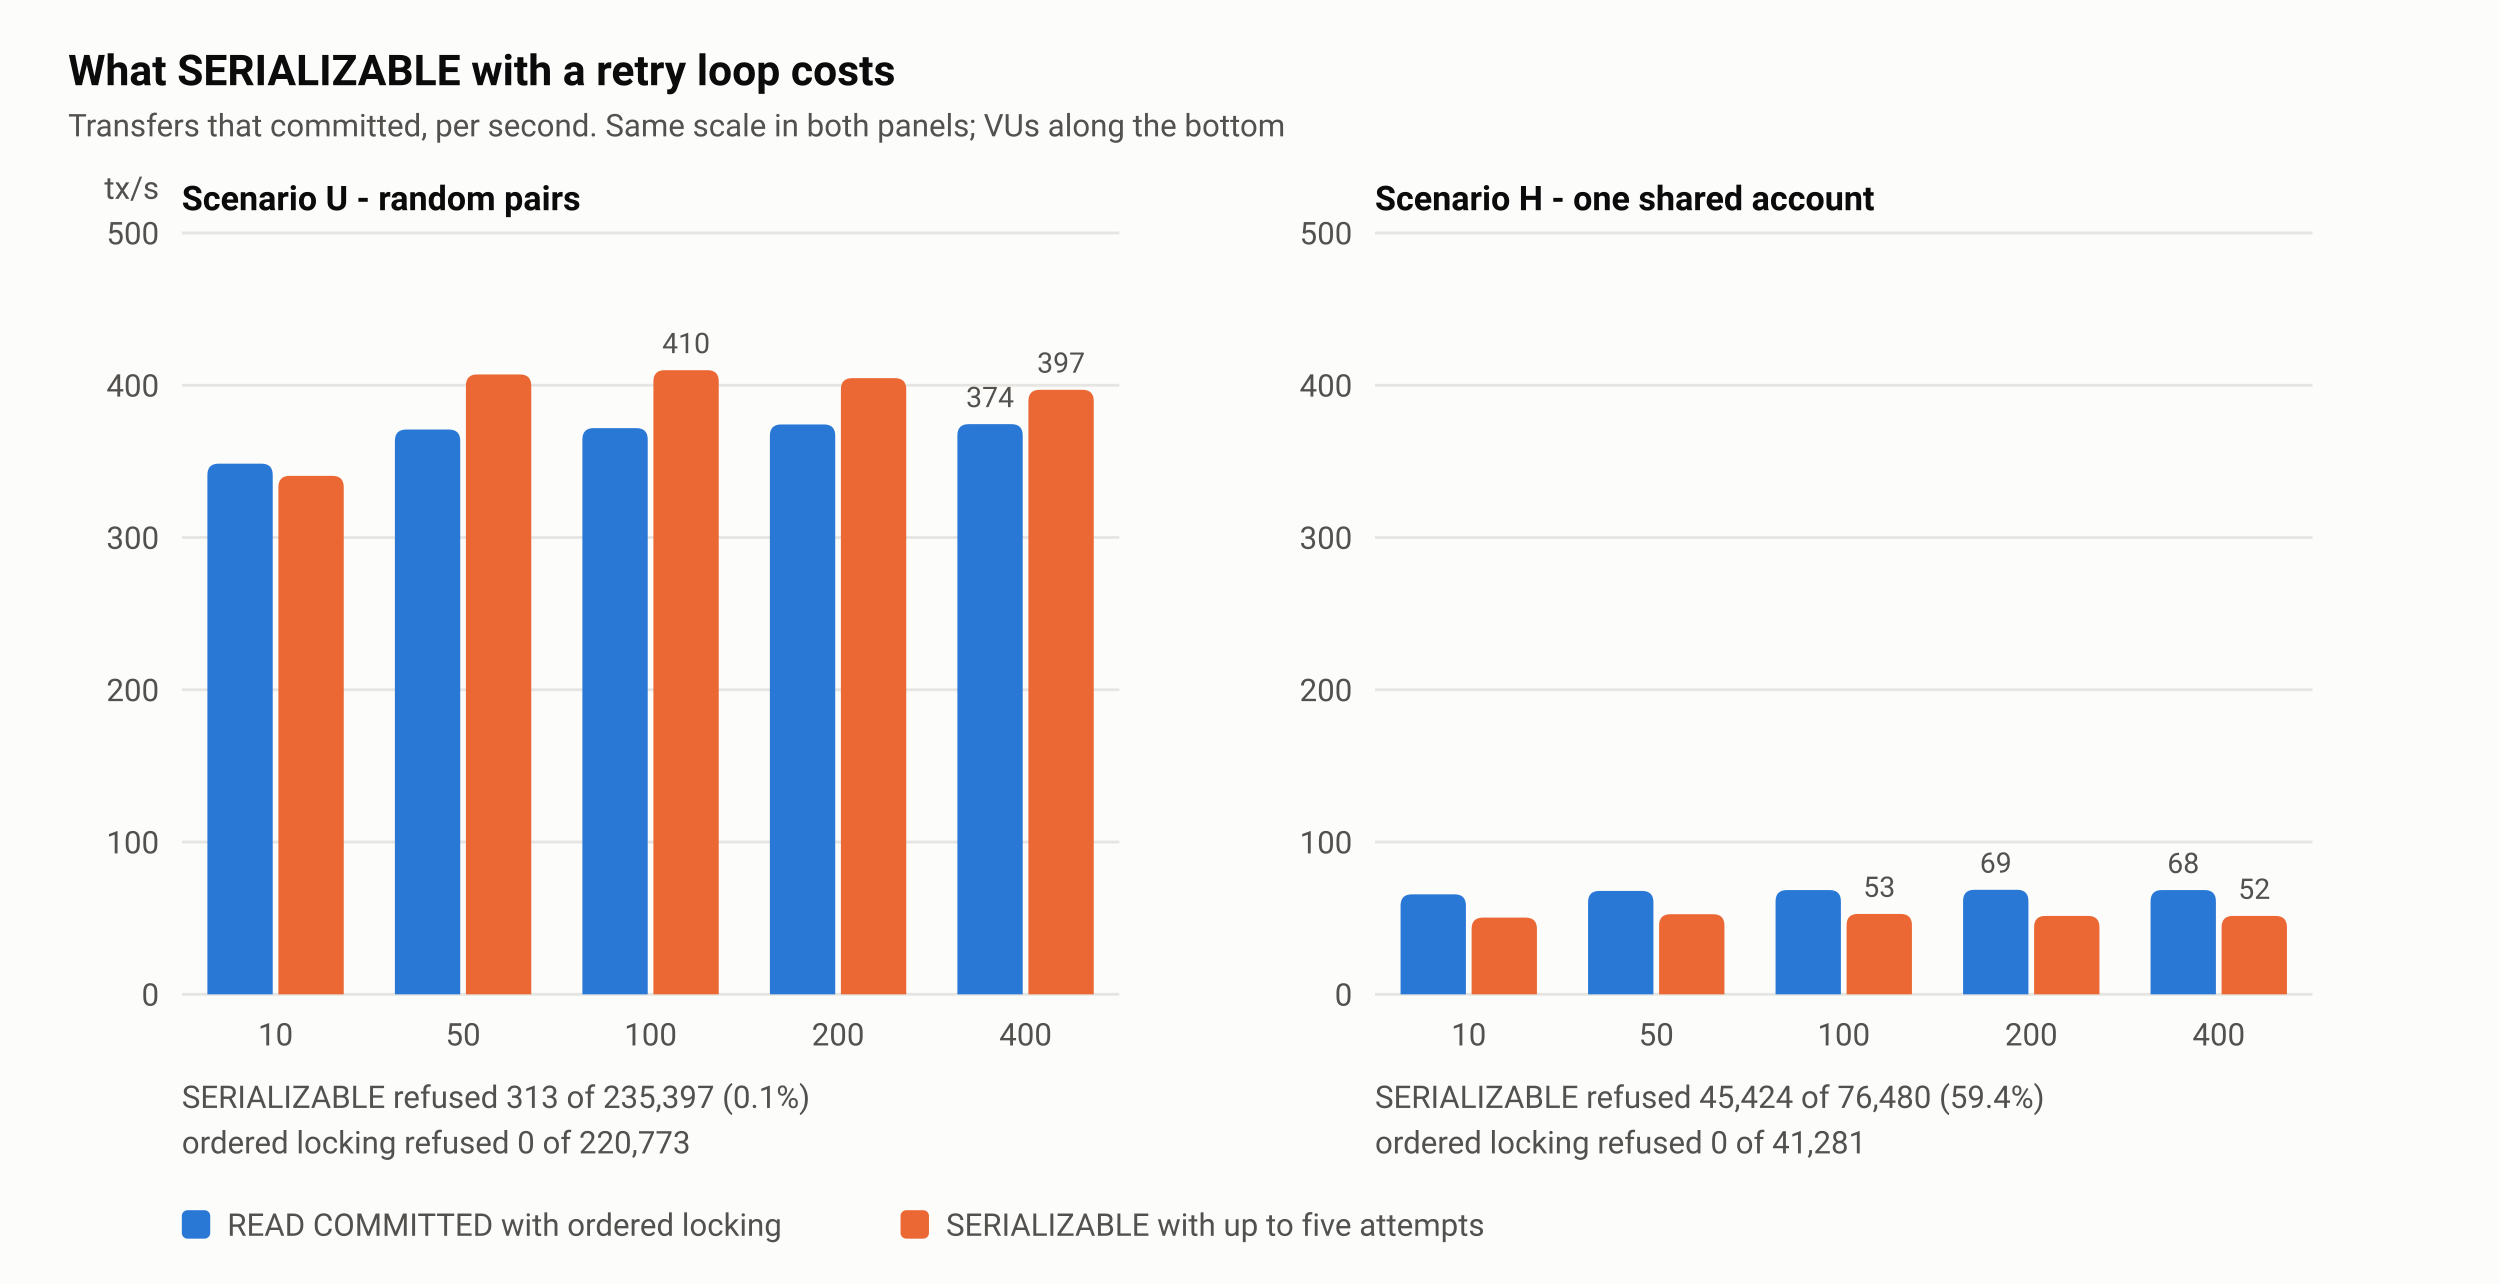
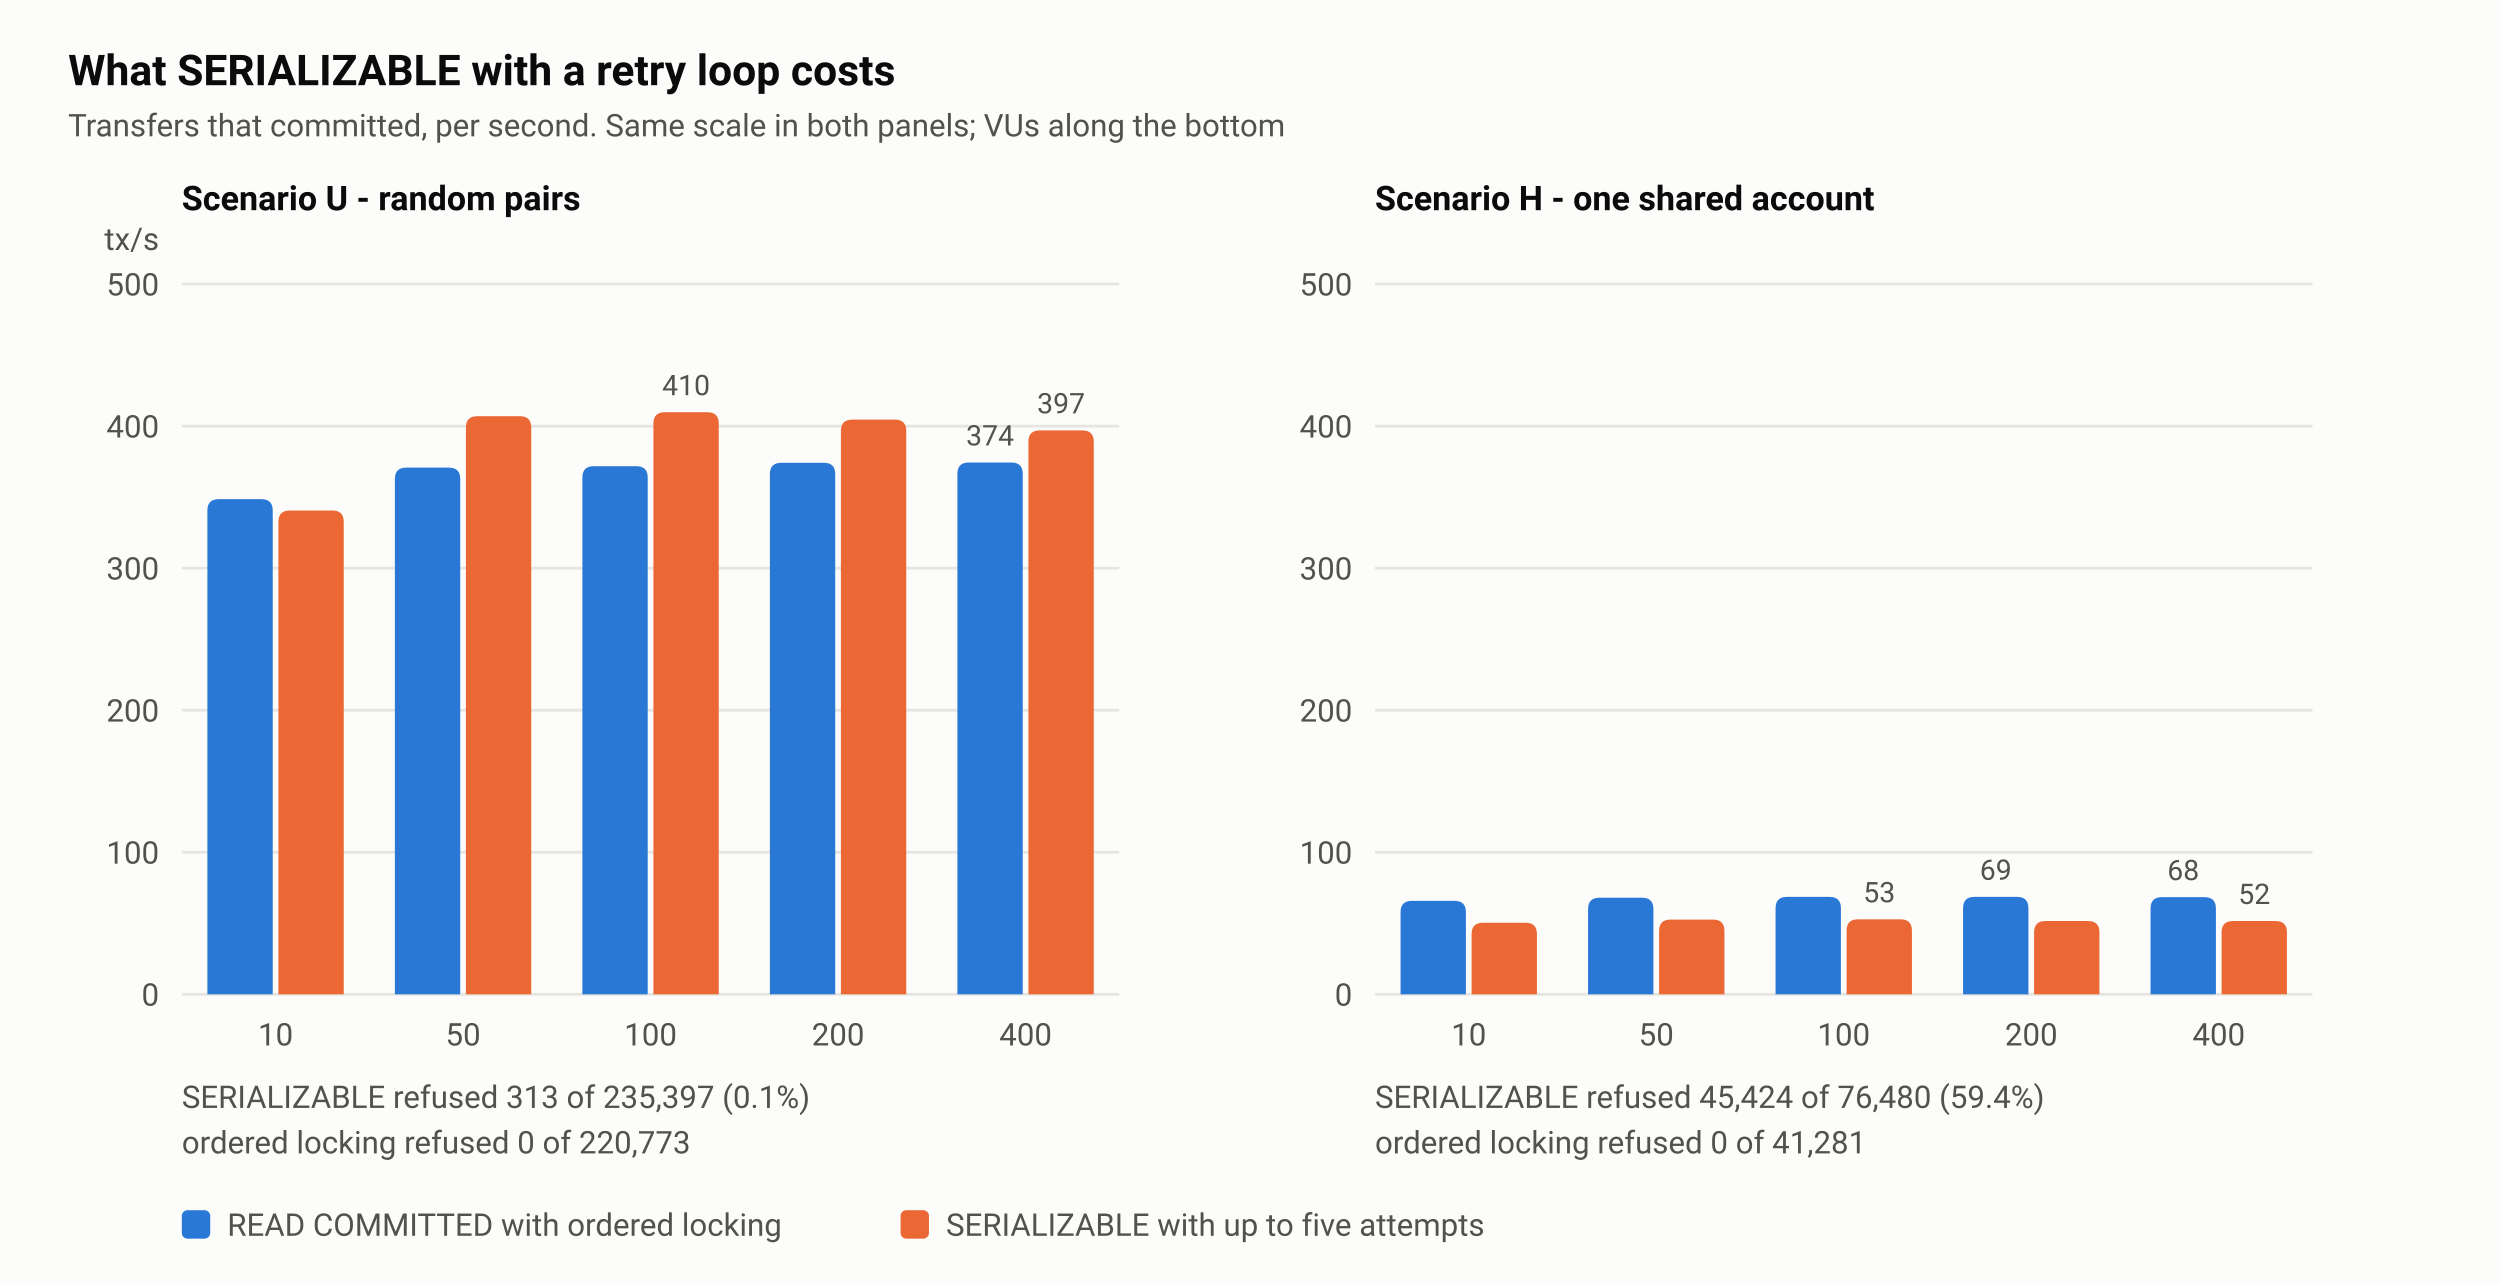
<svg xmlns="http://www.w3.org/2000/svg" width="880" height="452" viewBox="0 0 880 452" role="img" aria-label="READ COMMITTED with ordered locking against SERIALIZABLE with retries">
  <rect width="880" height="452" fill="#fcfcfb" />
  <text x="24.0" y="30.0" font-family="system-ui, -apple-system, 'Segoe UI', Roboto, 'Helvetica Neue', Arial, sans-serif" font-size="15" fill="#0b0b0b" text-anchor="start" font-weight="600">What SERIALIZABLE with a retry loop costs</text>
  <text x="24.0" y="48.0" font-family="system-ui, -apple-system, 'Segoe UI', Roboto, 'Helvetica Neue', Arial, sans-serif" font-size="11" fill="#52514e" text-anchor="start" font-weight="400">Transfers that committed, per second. Same scale in both panels; VUs along the bottom</text>
  <text x="64.0" y="74.0" font-family="system-ui, -apple-system, 'Segoe UI', Roboto, 'Helvetica Neue', Arial, sans-serif" font-size="12" fill="#0b0b0b" text-anchor="start" font-weight="600">Scenario U - random pairs</text>
  <line x1="64.0" y1="350.0" x2="394.0" y2="350.0" stroke="#e6e5e1" stroke-width="1" />
  <text x="56.0" y="354.0" font-family="system-ui, -apple-system, 'Segoe UI', Roboto, 'Helvetica Neue', Arial, sans-serif" font-size="11" fill="#52514e" text-anchor="end" font-weight="400">0</text>
-   <line x1="64.0" y1="296.4" x2="394.0" y2="296.4" stroke="#e6e5e1" stroke-width="1" />
-   <text x="56.0" y="300.4" font-family="system-ui, -apple-system, 'Segoe UI', Roboto, 'Helvetica Neue', Arial, sans-serif" font-size="11" fill="#52514e" text-anchor="end" font-weight="400">100</text>
-   <line x1="64.0" y1="242.8" x2="394.0" y2="242.8" stroke="#e6e5e1" stroke-width="1" />
-   <text x="56.0" y="246.8" font-family="system-ui, -apple-system, 'Segoe UI', Roboto, 'Helvetica Neue', Arial, sans-serif" font-size="11" fill="#52514e" text-anchor="end" font-weight="400">200</text>
-   <line x1="64.0" y1="189.2" x2="394.0" y2="189.2" stroke="#e6e5e1" stroke-width="1" />
-   <text x="56.0" y="193.2" font-family="system-ui, -apple-system, 'Segoe UI', Roboto, 'Helvetica Neue', Arial, sans-serif" font-size="11" fill="#52514e" text-anchor="end" font-weight="400">300</text>
-   <line x1="64.0" y1="135.6" x2="394.0" y2="135.6" stroke="#e6e5e1" stroke-width="1" />
-   <text x="56.0" y="139.6" font-family="system-ui, -apple-system, 'Segoe UI', Roboto, 'Helvetica Neue', Arial, sans-serif" font-size="11" fill="#52514e" text-anchor="end" font-weight="400">400</text>
-   <line x1="64.0" y1="82.0" x2="394.0" y2="82.0" stroke="#e6e5e1" stroke-width="1" />
-   <text x="56.0" y="86.0" font-family="system-ui, -apple-system, 'Segoe UI', Roboto, 'Helvetica Neue', Arial, sans-serif" font-size="11" fill="#52514e" text-anchor="end" font-weight="400">500</text>
+   <line x1="64.0" y1="300.0" x2="394.0" y2="300.0" stroke="#e6e5e1" stroke-width="1" />
+   <text x="56.0" y="304.0" font-family="system-ui, -apple-system, 'Segoe UI', Roboto, 'Helvetica Neue', Arial, sans-serif" font-size="11" fill="#52514e" text-anchor="end" font-weight="400">100</text>
+   <line x1="64.0" y1="250.0" x2="394.0" y2="250.0" stroke="#e6e5e1" stroke-width="1" />
+   <text x="56.0" y="254.0" font-family="system-ui, -apple-system, 'Segoe UI', Roboto, 'Helvetica Neue', Arial, sans-serif" font-size="11" fill="#52514e" text-anchor="end" font-weight="400">200</text>
+   <line x1="64.0" y1="200.0" x2="394.0" y2="200.0" stroke="#e6e5e1" stroke-width="1" />
+   <text x="56.0" y="204.0" font-family="system-ui, -apple-system, 'Segoe UI', Roboto, 'Helvetica Neue', Arial, sans-serif" font-size="11" fill="#52514e" text-anchor="end" font-weight="400">300</text>
+   <line x1="64.0" y1="150.0" x2="394.0" y2="150.0" stroke="#e6e5e1" stroke-width="1" />
+   <text x="56.0" y="154.0" font-family="system-ui, -apple-system, 'Segoe UI', Roboto, 'Helvetica Neue', Arial, sans-serif" font-size="11" fill="#52514e" text-anchor="end" font-weight="400">400</text>
+   <line x1="64.0" y1="100.0" x2="394.0" y2="100.0" stroke="#e6e5e1" stroke-width="1" />
+   <text x="56.0" y="104.0" font-family="system-ui, -apple-system, 'Segoe UI', Roboto, 'Helvetica Neue', Arial, sans-serif" font-size="11" fill="#52514e" text-anchor="end" font-weight="400">500</text>
  <text x="97.0" y="368.0" font-family="system-ui, -apple-system, 'Segoe UI', Roboto, 'Helvetica Neue', Arial, sans-serif" font-size="11" fill="#52514e" text-anchor="middle" font-weight="400">10</text>
  <text x="163.0" y="368.0" font-family="system-ui, -apple-system, 'Segoe UI', Roboto, 'Helvetica Neue', Arial, sans-serif" font-size="11" fill="#52514e" text-anchor="middle" font-weight="400">50</text>
  <text x="229.0" y="368.0" font-family="system-ui, -apple-system, 'Segoe UI', Roboto, 'Helvetica Neue', Arial, sans-serif" font-size="11" fill="#52514e" text-anchor="middle" font-weight="400">100</text>
  <text x="295.0" y="368.0" font-family="system-ui, -apple-system, 'Segoe UI', Roboto, 'Helvetica Neue', Arial, sans-serif" font-size="11" fill="#52514e" text-anchor="middle" font-weight="400">200</text>
  <text x="361.0" y="368.0" font-family="system-ui, -apple-system, 'Segoe UI', Roboto, 'Helvetica Neue', Arial, sans-serif" font-size="11" fill="#52514e" text-anchor="middle" font-weight="400">400</text>
-   <text x="56.0" y="70.0" font-family="system-ui, -apple-system, 'Segoe UI', Roboto, 'Helvetica Neue', Arial, sans-serif" font-size="11" fill="#52514e" text-anchor="end" font-weight="400">tx/s</text>
-   <path d="M73.0 350.0 V167.2 q0 -4.0 4.0 -4.0 h15.0 q4.0 0 4.0 4.0 V350.0 Z" fill="#2a78d6" />
-   <path d="M98.0 350.0 V171.5 q0 -4.0 4.0 -4.0 h15.0 q4.0 0 4.0 4.0 V350.0 Z" fill="#eb6834" />
-   <path d="M139.0 350.0 V155.2 q0 -4.0 4.0 -4.0 h15.0 q4.0 0 4.0 4.0 V350.0 Z" fill="#2a78d6" />
-   <path d="M164.0 350.0 V135.8 q0 -4.0 4.0 -4.0 h15.0 q4.0 0 4.0 4.0 V350.0 Z" fill="#eb6834" />
-   <path d="M205.0 350.0 V154.7 q0 -4.0 4.0 -4.0 h15.0 q4.0 0 4.0 4.0 V350.0 Z" fill="#2a78d6" />
-   <path d="M230.0 350.0 V134.3 q0 -4.0 4.0 -4.0 h15.0 q4.0 0 4.0 4.0 V350.0 Z" fill="#eb6834" />
-   <text x="241.5" y="124.3" font-family="system-ui, -apple-system, 'Segoe UI', Roboto, 'Helvetica Neue', Arial, sans-serif" font-size="10" fill="#52514e" text-anchor="middle" font-weight="400">410</text>
-   <path d="M271.0 350.0 V153.4 q0 -4.0 4.0 -4.0 h15.0 q4.0 0 4.0 4.0 V350.0 Z" fill="#2a78d6" />
-   <path d="M296.0 350.0 V137.1 q0 -4.0 4.0 -4.0 h15.0 q4.0 0 4.0 4.0 V350.0 Z" fill="#eb6834" />
-   <path d="M337.0 350.0 V153.3 q0 -4.0 4.0 -4.0 h15.0 q4.0 0 4.0 4.0 V350.0 Z" fill="#2a78d6" />
-   <text x="348.5" y="143.3" font-family="system-ui, -apple-system, 'Segoe UI', Roboto, 'Helvetica Neue', Arial, sans-serif" font-size="10" fill="#52514e" text-anchor="middle" font-weight="400">374</text>
-   <path d="M362.0 350.0 V141.2 q0 -4.0 4.0 -4.0 h15.0 q4.0 0 4.0 4.0 V350.0 Z" fill="#eb6834" />
-   <text x="373.5" y="131.2" font-family="system-ui, -apple-system, 'Segoe UI', Roboto, 'Helvetica Neue', Arial, sans-serif" font-size="10" fill="#52514e" text-anchor="middle" font-weight="400">397</text>
+   <text x="56.0" y="88.0" font-family="system-ui, -apple-system, 'Segoe UI', Roboto, 'Helvetica Neue', Arial, sans-serif" font-size="11" fill="#52514e" text-anchor="end" font-weight="400">tx/s</text>
+   <path d="M73.0 350.0 V179.7 q0 -4.0 4.0 -4.0 h15.0 q4.0 0 4.0 4.0 V350.0 Z" fill="#2a78d6" />
+   <path d="M98.0 350.0 V183.7 q0 -4.0 4.0 -4.0 h15.0 q4.0 0 4.0 4.0 V350.0 Z" fill="#eb6834" />
+   <path d="M139.0 350.0 V168.6 q0 -4.0 4.0 -4.0 h15.0 q4.0 0 4.0 4.0 V350.0 Z" fill="#2a78d6" />
+   <path d="M164.0 350.0 V150.5 q0 -4.0 4.0 -4.0 h15.0 q4.0 0 4.0 4.0 V350.0 Z" fill="#eb6834" />
+   <path d="M205.0 350.0 V168.1 q0 -4.0 4.0 -4.0 h15.0 q4.0 0 4.0 4.0 V350.0 Z" fill="#2a78d6" />
+   <path d="M230.0 350.0 V149.1 q0 -4.0 4.0 -4.0 h15.0 q4.0 0 4.0 4.0 V350.0 Z" fill="#eb6834" />
+   <text x="241.5" y="139.1" font-family="system-ui, -apple-system, 'Segoe UI', Roboto, 'Helvetica Neue', Arial, sans-serif" font-size="10" fill="#52514e" text-anchor="middle" font-weight="400">410</text>
+   <path d="M271.0 350.0 V166.9 q0 -4.0 4.0 -4.0 h15.0 q4.0 0 4.0 4.0 V350.0 Z" fill="#2a78d6" />
+   <path d="M296.0 350.0 V151.7 q0 -4.0 4.0 -4.0 h15.0 q4.0 0 4.0 4.0 V350.0 Z" fill="#eb6834" />
+   <path d="M337.0 350.0 V166.8 q0 -4.0 4.0 -4.0 h15.0 q4.0 0 4.0 4.0 V350.0 Z" fill="#2a78d6" />
+   <text x="348.5" y="156.8" font-family="system-ui, -apple-system, 'Segoe UI', Roboto, 'Helvetica Neue', Arial, sans-serif" font-size="10" fill="#52514e" text-anchor="middle" font-weight="400">374</text>
+   <path d="M362.0 350.0 V155.5 q0 -4.0 4.0 -4.0 h15.0 q4.0 0 4.0 4.0 V350.0 Z" fill="#eb6834" />
+   <text x="373.5" y="145.5" font-family="system-ui, -apple-system, 'Segoe UI', Roboto, 'Helvetica Neue', Arial, sans-serif" font-size="10" fill="#52514e" text-anchor="middle" font-weight="400">397</text>
  <text x="64.0" y="390.0" font-family="system-ui, -apple-system, 'Segoe UI', Roboto, 'Helvetica Neue', Arial, sans-serif" font-size="11" fill="#52514e" text-anchor="start" font-weight="400">SERIALIZABLE refused 313 of 235,397 (0.1%)</text>
  <text x="64.0" y="406.0" font-family="system-ui, -apple-system, 'Segoe UI', Roboto, 'Helvetica Neue', Arial, sans-serif" font-size="11" fill="#52514e" text-anchor="start" font-weight="400">ordered locking refused 0 of 220,773</text>
  <text x="484.0" y="74.0" font-family="system-ui, -apple-system, 'Segoe UI', Roboto, 'Helvetica Neue', Arial, sans-serif" font-size="12" fill="#0b0b0b" text-anchor="start" font-weight="600">Scenario H - one shared account</text>
  <line x1="484.0" y1="350.0" x2="814.0" y2="350.0" stroke="#e6e5e1" stroke-width="1" />
  <text x="476.0" y="354.0" font-family="system-ui, -apple-system, 'Segoe UI', Roboto, 'Helvetica Neue', Arial, sans-serif" font-size="11" fill="#52514e" text-anchor="end" font-weight="400">0</text>
-   <line x1="484.0" y1="296.4" x2="814.0" y2="296.4" stroke="#e6e5e1" stroke-width="1" />
-   <text x="476.0" y="300.4" font-family="system-ui, -apple-system, 'Segoe UI', Roboto, 'Helvetica Neue', Arial, sans-serif" font-size="11" fill="#52514e" text-anchor="end" font-weight="400">100</text>
-   <line x1="484.0" y1="242.8" x2="814.0" y2="242.8" stroke="#e6e5e1" stroke-width="1" />
-   <text x="476.0" y="246.8" font-family="system-ui, -apple-system, 'Segoe UI', Roboto, 'Helvetica Neue', Arial, sans-serif" font-size="11" fill="#52514e" text-anchor="end" font-weight="400">200</text>
-   <line x1="484.0" y1="189.2" x2="814.0" y2="189.2" stroke="#e6e5e1" stroke-width="1" />
-   <text x="476.0" y="193.2" font-family="system-ui, -apple-system, 'Segoe UI', Roboto, 'Helvetica Neue', Arial, sans-serif" font-size="11" fill="#52514e" text-anchor="end" font-weight="400">300</text>
-   <line x1="484.0" y1="135.6" x2="814.0" y2="135.6" stroke="#e6e5e1" stroke-width="1" />
-   <text x="476.0" y="139.6" font-family="system-ui, -apple-system, 'Segoe UI', Roboto, 'Helvetica Neue', Arial, sans-serif" font-size="11" fill="#52514e" text-anchor="end" font-weight="400">400</text>
-   <line x1="484.0" y1="82.0" x2="814.0" y2="82.0" stroke="#e6e5e1" stroke-width="1" />
-   <text x="476.0" y="86.0" font-family="system-ui, -apple-system, 'Segoe UI', Roboto, 'Helvetica Neue', Arial, sans-serif" font-size="11" fill="#52514e" text-anchor="end" font-weight="400">500</text>
+   <line x1="484.0" y1="300.0" x2="814.0" y2="300.0" stroke="#e6e5e1" stroke-width="1" />
+   <text x="476.0" y="304.0" font-family="system-ui, -apple-system, 'Segoe UI', Roboto, 'Helvetica Neue', Arial, sans-serif" font-size="11" fill="#52514e" text-anchor="end" font-weight="400">100</text>
+   <line x1="484.0" y1="250.0" x2="814.0" y2="250.0" stroke="#e6e5e1" stroke-width="1" />
+   <text x="476.0" y="254.0" font-family="system-ui, -apple-system, 'Segoe UI', Roboto, 'Helvetica Neue', Arial, sans-serif" font-size="11" fill="#52514e" text-anchor="end" font-weight="400">200</text>
+   <line x1="484.0" y1="200.0" x2="814.0" y2="200.0" stroke="#e6e5e1" stroke-width="1" />
+   <text x="476.0" y="204.0" font-family="system-ui, -apple-system, 'Segoe UI', Roboto, 'Helvetica Neue', Arial, sans-serif" font-size="11" fill="#52514e" text-anchor="end" font-weight="400">300</text>
+   <line x1="484.0" y1="150.0" x2="814.0" y2="150.0" stroke="#e6e5e1" stroke-width="1" />
+   <text x="476.0" y="154.0" font-family="system-ui, -apple-system, 'Segoe UI', Roboto, 'Helvetica Neue', Arial, sans-serif" font-size="11" fill="#52514e" text-anchor="end" font-weight="400">400</text>
+   <line x1="484.0" y1="100.0" x2="814.0" y2="100.0" stroke="#e6e5e1" stroke-width="1" />
+   <text x="476.0" y="104.0" font-family="system-ui, -apple-system, 'Segoe UI', Roboto, 'Helvetica Neue', Arial, sans-serif" font-size="11" fill="#52514e" text-anchor="end" font-weight="400">500</text>
  <text x="517.0" y="368.0" font-family="system-ui, -apple-system, 'Segoe UI', Roboto, 'Helvetica Neue', Arial, sans-serif" font-size="11" fill="#52514e" text-anchor="middle" font-weight="400">10</text>
  <text x="583.0" y="368.0" font-family="system-ui, -apple-system, 'Segoe UI', Roboto, 'Helvetica Neue', Arial, sans-serif" font-size="11" fill="#52514e" text-anchor="middle" font-weight="400">50</text>
  <text x="649.0" y="368.0" font-family="system-ui, -apple-system, 'Segoe UI', Roboto, 'Helvetica Neue', Arial, sans-serif" font-size="11" fill="#52514e" text-anchor="middle" font-weight="400">100</text>
  <text x="715.0" y="368.0" font-family="system-ui, -apple-system, 'Segoe UI', Roboto, 'Helvetica Neue', Arial, sans-serif" font-size="11" fill="#52514e" text-anchor="middle" font-weight="400">200</text>
  <text x="781.0" y="368.0" font-family="system-ui, -apple-system, 'Segoe UI', Roboto, 'Helvetica Neue', Arial, sans-serif" font-size="11" fill="#52514e" text-anchor="middle" font-weight="400">400</text>
-   <text x="476.0" y="70.0" font-family="system-ui, -apple-system, 'Segoe UI', Roboto, 'Helvetica Neue', Arial, sans-serif" font-size="11" fill="#52514e" text-anchor="end" font-weight="400" />
-   <path d="M493.0 350.0 V318.8 q0 -4.0 4.0 -4.0 h15.0 q4.0 0 4.0 4.0 V350.0 Z" fill="#2a78d6" />
-   <path d="M518.0 350.0 V327.0 q0 -4.0 4.0 -4.0 h15.0 q4.0 0 4.0 4.0 V350.0 Z" fill="#eb6834" />
-   <path d="M559.0 350.0 V317.6 q0 -4.0 4.0 -4.0 h15.0 q4.0 0 4.0 4.0 V350.0 Z" fill="#2a78d6" />
-   <path d="M584.0 350.0 V325.8 q0 -4.0 4.0 -4.0 h15.0 q4.0 0 4.0 4.0 V350.0 Z" fill="#eb6834" />
-   <path d="M625.0 350.0 V317.3 q0 -4.0 4.0 -4.0 h15.0 q4.0 0 4.0 4.0 V350.0 Z" fill="#2a78d6" />
-   <path d="M650.0 350.0 V325.7 q0 -4.0 4.0 -4.0 h15.0 q4.0 0 4.0 4.0 V350.0 Z" fill="#eb6834" />
-   <text x="661.5" y="315.7" font-family="system-ui, -apple-system, 'Segoe UI', Roboto, 'Helvetica Neue', Arial, sans-serif" font-size="10" fill="#52514e" text-anchor="middle" font-weight="400">53</text>
-   <path d="M691.0 350.0 V317.2 q0 -4.0 4.0 -4.0 h15.0 q4.0 0 4.0 4.0 V350.0 Z" fill="#2a78d6" />
-   <text x="702.5" y="307.2" font-family="system-ui, -apple-system, 'Segoe UI', Roboto, 'Helvetica Neue', Arial, sans-serif" font-size="10" fill="#52514e" text-anchor="middle" font-weight="400">69</text>
-   <path d="M716.0 350.0 V326.4 q0 -4.0 4.0 -4.0 h15.0 q4.0 0 4.0 4.0 V350.0 Z" fill="#eb6834" />
-   <path d="M757.0 350.0 V317.3 q0 -4.0 4.0 -4.0 h15.0 q4.0 0 4.0 4.0 V350.0 Z" fill="#2a78d6" />
-   <text x="768.5" y="307.3" font-family="system-ui, -apple-system, 'Segoe UI', Roboto, 'Helvetica Neue', Arial, sans-serif" font-size="10" fill="#52514e" text-anchor="middle" font-weight="400">68</text>
-   <path d="M782.0 350.0 V326.4 q0 -4.0 4.0 -4.0 h15.0 q4.0 0 4.0 4.0 V350.0 Z" fill="#eb6834" />
-   <text x="793.5" y="316.4" font-family="system-ui, -apple-system, 'Segoe UI', Roboto, 'Helvetica Neue', Arial, sans-serif" font-size="10" fill="#52514e" text-anchor="middle" font-weight="400">52</text>
+   <text x="476.0" y="88.0" font-family="system-ui, -apple-system, 'Segoe UI', Roboto, 'Helvetica Neue', Arial, sans-serif" font-size="11" fill="#52514e" text-anchor="end" font-weight="400" />
+   <path d="M493.0 350.0 V321.1 q0 -4.0 4.0 -4.0 h15.0 q4.0 0 4.0 4.0 V350.0 Z" fill="#2a78d6" />
+   <path d="M518.0 350.0 V328.8 q0 -4.0 4.0 -4.0 h15.0 q4.0 0 4.0 4.0 V350.0 Z" fill="#eb6834" />
+   <path d="M559.0 350.0 V320.0 q0 -4.0 4.0 -4.0 h15.0 q4.0 0 4.0 4.0 V350.0 Z" fill="#2a78d6" />
+   <path d="M584.0 350.0 V327.7 q0 -4.0 4.0 -4.0 h15.0 q4.0 0 4.0 4.0 V350.0 Z" fill="#eb6834" />
+   <path d="M625.0 350.0 V319.7 q0 -4.0 4.0 -4.0 h15.0 q4.0 0 4.0 4.0 V350.0 Z" fill="#2a78d6" />
+   <path d="M650.0 350.0 V327.6 q0 -4.0 4.0 -4.0 h15.0 q4.0 0 4.0 4.0 V350.0 Z" fill="#eb6834" />
+   <text x="661.5" y="317.6" font-family="system-ui, -apple-system, 'Segoe UI', Roboto, 'Helvetica Neue', Arial, sans-serif" font-size="10" fill="#52514e" text-anchor="middle" font-weight="400">53</text>
+   <path d="M691.0 350.0 V319.7 q0 -4.0 4.0 -4.0 h15.0 q4.0 0 4.0 4.0 V350.0 Z" fill="#2a78d6" />
+   <text x="702.5" y="309.7" font-family="system-ui, -apple-system, 'Segoe UI', Roboto, 'Helvetica Neue', Arial, sans-serif" font-size="10" fill="#52514e" text-anchor="middle" font-weight="400">69</text>
+   <path d="M716.0 350.0 V328.2 q0 -4.0 4.0 -4.0 h15.0 q4.0 0 4.0 4.0 V350.0 Z" fill="#eb6834" />
+   <path d="M757.0 350.0 V319.8 q0 -4.0 4.0 -4.0 h15.0 q4.0 0 4.0 4.0 V350.0 Z" fill="#2a78d6" />
+   <text x="768.5" y="309.8" font-family="system-ui, -apple-system, 'Segoe UI', Roboto, 'Helvetica Neue', Arial, sans-serif" font-size="10" fill="#52514e" text-anchor="middle" font-weight="400">68</text>
+   <path d="M782.0 350.0 V328.2 q0 -4.0 4.0 -4.0 h15.0 q4.0 0 4.0 4.0 V350.0 Z" fill="#eb6834" />
+   <text x="793.5" y="318.2" font-family="system-ui, -apple-system, 'Segoe UI', Roboto, 'Helvetica Neue', Arial, sans-serif" font-size="10" fill="#52514e" text-anchor="middle" font-weight="400">52</text>
  <text x="484.0" y="390.0" font-family="system-ui, -apple-system, 'Segoe UI', Roboto, 'Helvetica Neue', Arial, sans-serif" font-size="11" fill="#52514e" text-anchor="start" font-weight="400">SERIALIZABLE refused 45,424 of 76,480 (59.4%)</text>
  <text x="484.0" y="406.0" font-family="system-ui, -apple-system, 'Segoe UI', Roboto, 'Helvetica Neue', Arial, sans-serif" font-size="11" fill="#52514e" text-anchor="start" font-weight="400">ordered locking refused 0 of 41,281</text>
  <rect x="64.0" y="426.0" width="10" height="10" rx="2" fill="#2a78d6" />
  <text x="80.0" y="435.0" font-family="system-ui, -apple-system, 'Segoe UI', Roboto, 'Helvetica Neue', Arial, sans-serif" font-size="11" fill="#52514e" text-anchor="start" font-weight="400">READ COMMITTED with ordered locking</text>
  <rect x="317.0" y="426.0" width="10" height="10" rx="2" fill="#eb6834" />
  <text x="333.0" y="435.0" font-family="system-ui, -apple-system, 'Segoe UI', Roboto, 'Helvetica Neue', Arial, sans-serif" font-size="11" fill="#52514e" text-anchor="start" font-weight="400">SERIALIZABLE with up to five attempts</text>
</svg>
